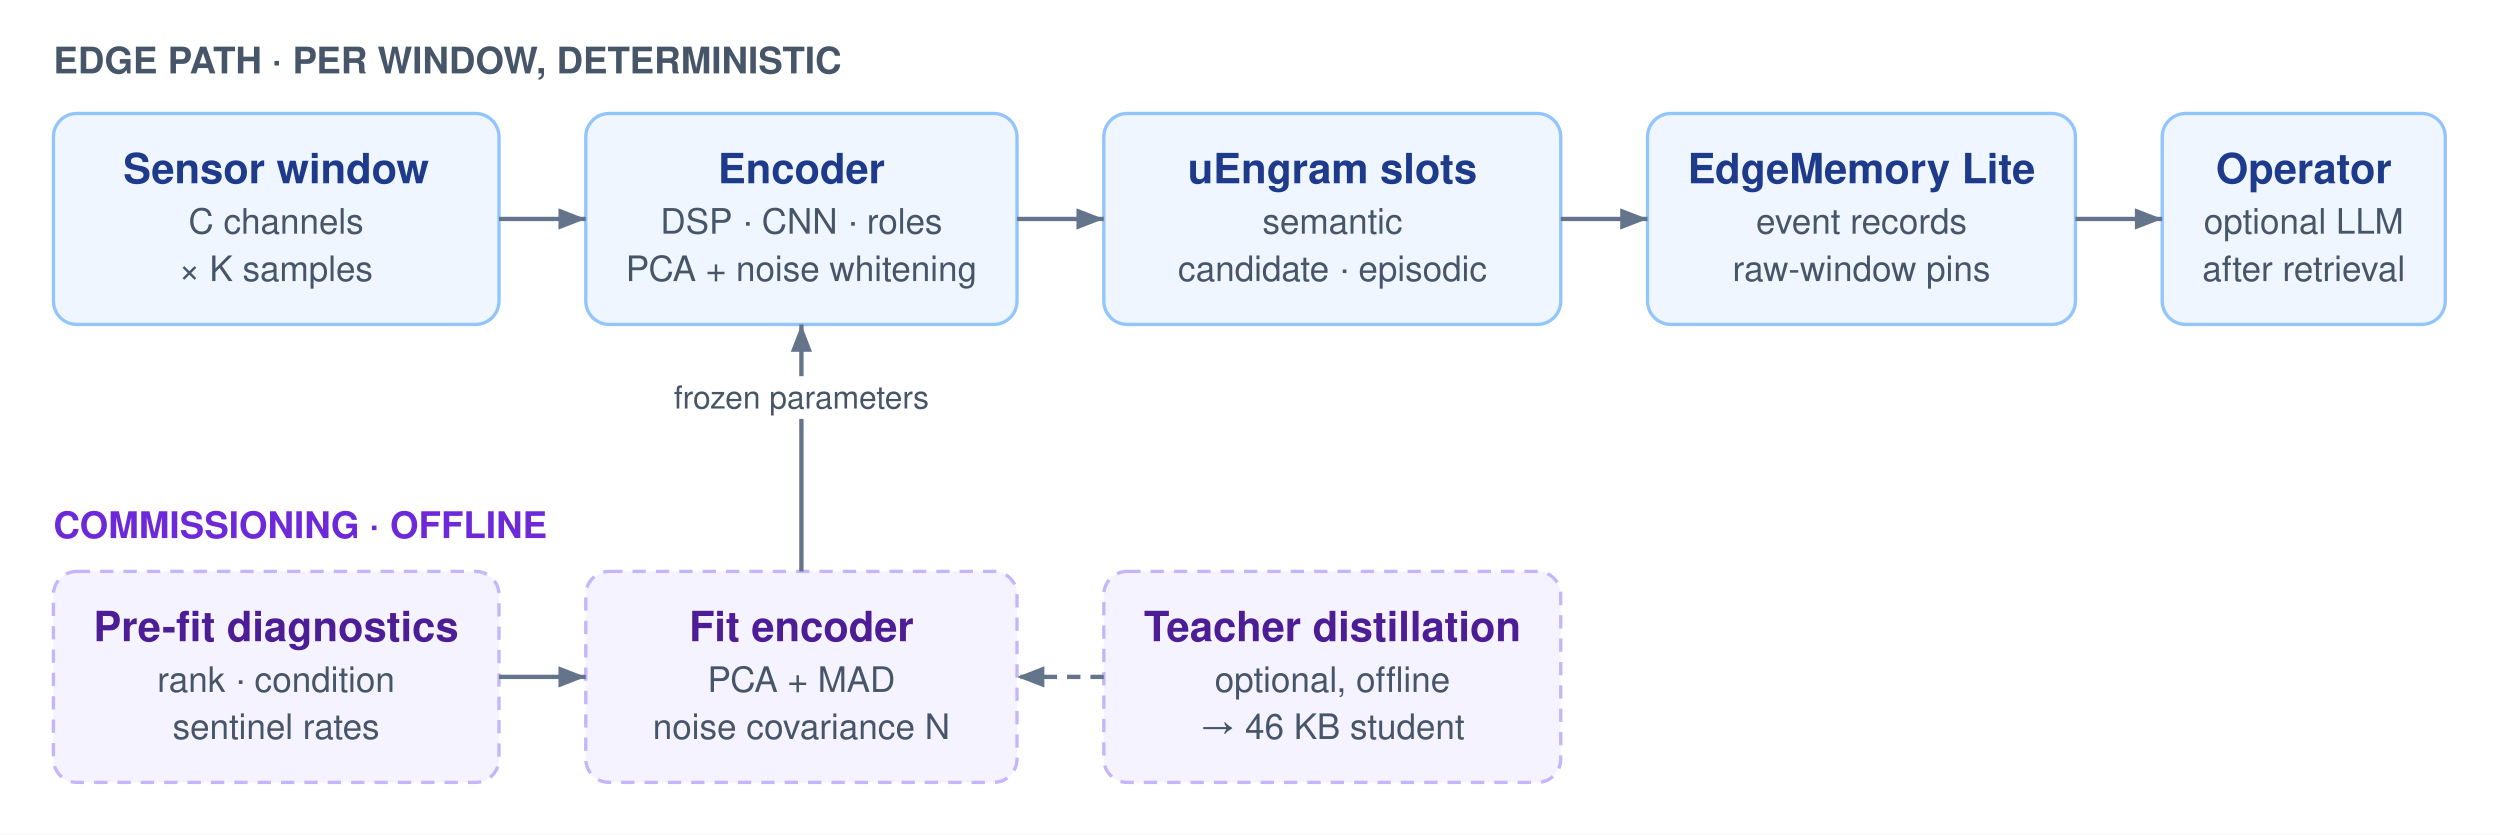
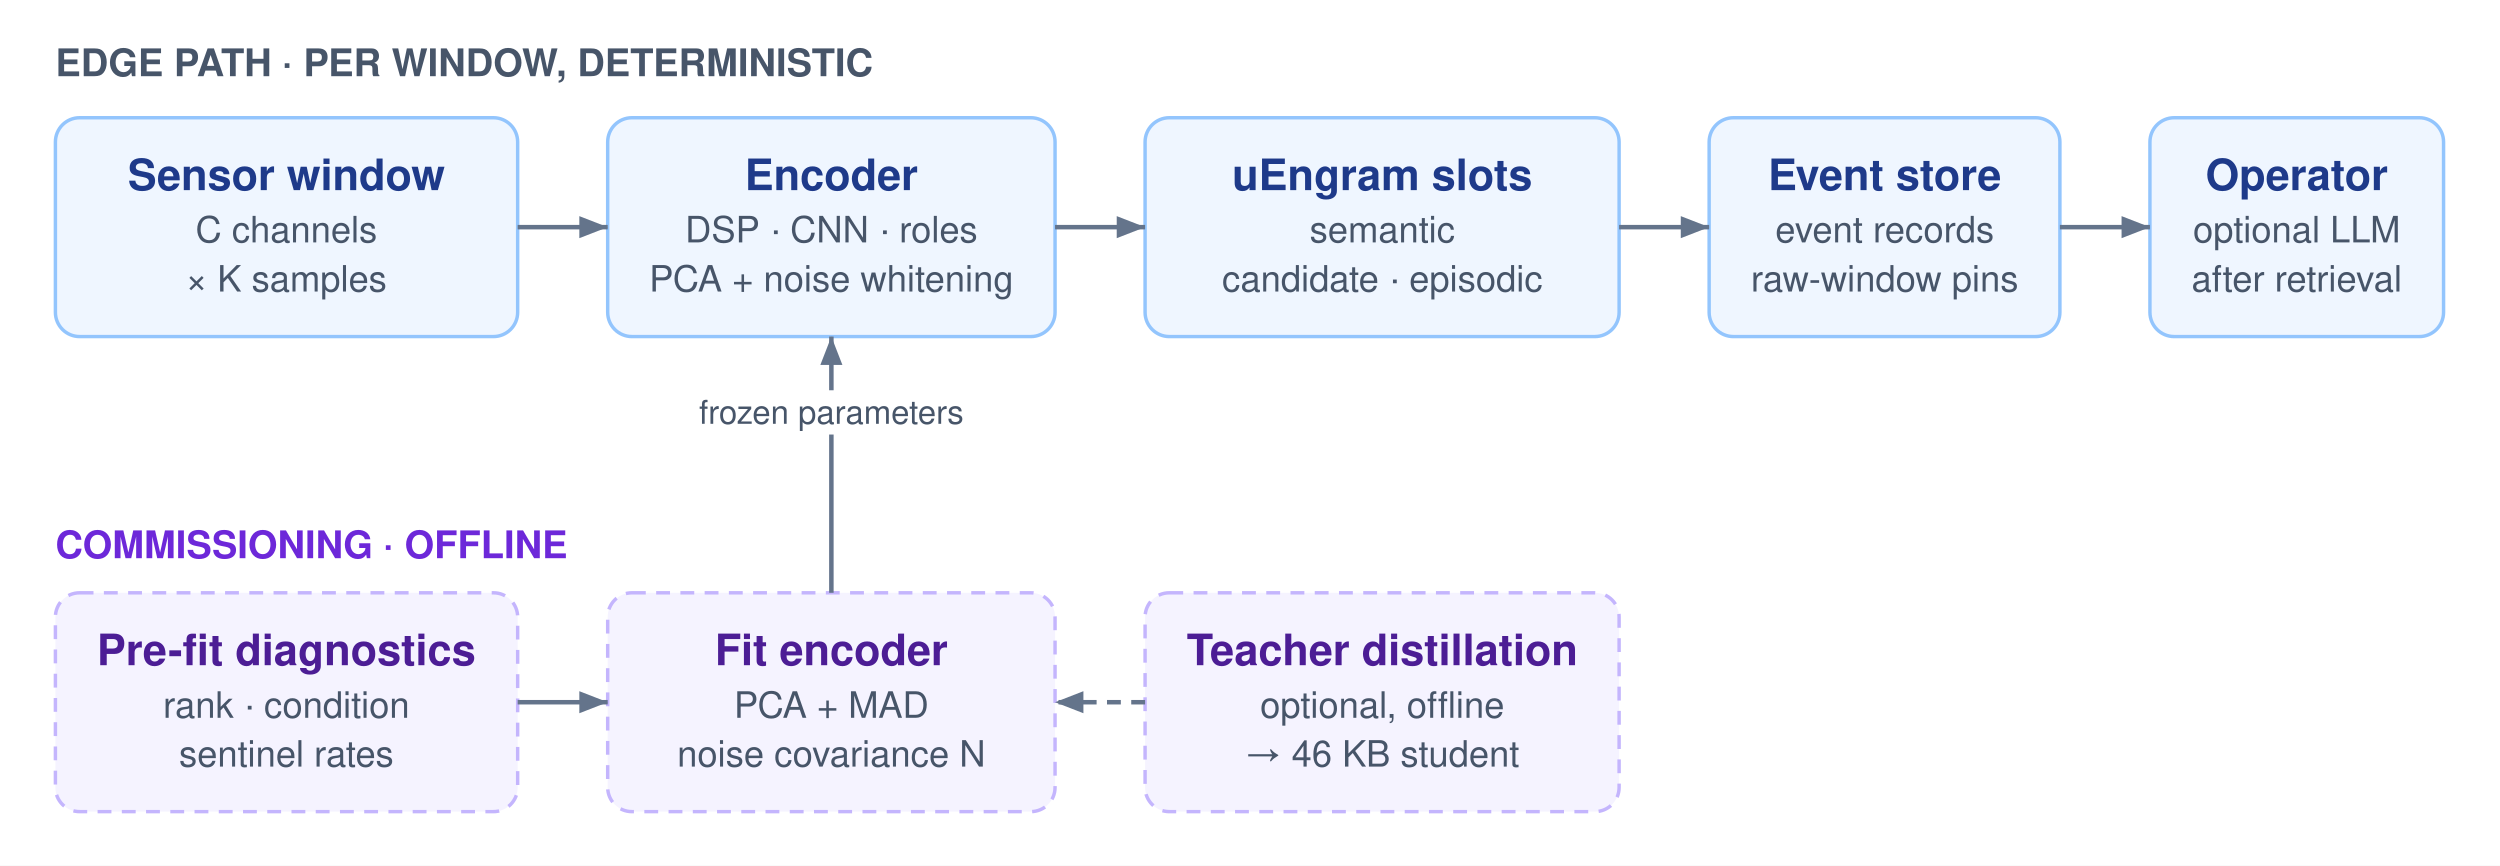
- <svg xmlns="http://www.w3.org/2000/svg" viewBox="0 0 749 250" role="img" aria-label="arch" font-family="'Nimbus Sans', Helvetica, Arial, sans-serif">
+ <svg xmlns="http://www.w3.org/2000/svg" viewBox="0 0 722 250" role="img" aria-label="arch" font-family="'Nimbus Sans', Helvetica, Arial, sans-serif">
  <defs>
    <marker id="arch-arrow" viewBox="0 0 10 10" refX="9" refY="5" markerWidth="7" markerHeight="7" orient="auto-start-reverse">
      <path d="M 0 1.5 L 9 5 L 0 8.5 z" fill="#64748b" />
    </marker>
  </defs>
-   <rect width="749" height="250" fill="#ffffff" />
+   <rect width="722" height="250" fill="#ffffff" />
  <rect x="16.0" y="34.0" width="133.5" height="63.2" rx="7" fill="#eff6ff" stroke="#93c5fd" stroke-width="1.0" />
  <text x="82.7" y="54.9" font-size="12.5" font-weight="700" fill="#1e3a8a" text-anchor="middle">Sensor window</text>
  <text x="82.7" y="70.0" font-size="10.5" fill="#475569" text-anchor="middle">C channels</text>
  <text x="82.7" y="84.2" font-size="10.5" fill="#475569" text-anchor="middle">× K samples</text>
  <rect x="175.5" y="34.0" width="129.2" height="63.2" rx="7" fill="#eff6ff" stroke="#93c5fd" stroke-width="1.0" />
  <text x="240.1" y="54.9" font-size="12.5" font-weight="700" fill="#1e3a8a" text-anchor="middle">Encoder</text>
  <text x="240.1" y="70.0" font-size="10.5" fill="#475569" text-anchor="middle">DSP · CNN · roles</text>
  <text x="240.1" y="84.2" font-size="10.5" fill="#475569" text-anchor="middle">PCA + noise whitening</text>
  <rect x="330.7" y="34.0" width="136.9" height="63.2" rx="7" fill="#eff6ff" stroke="#93c5fd" stroke-width="1.0" />
  <text x="399.2" y="54.9" font-size="12.5" font-weight="700" fill="#1e3a8a" text-anchor="middle">uEngram slots</text>
  <text x="399.2" y="70.0" font-size="10.5" fill="#475569" text-anchor="middle">semantic</text>
  <text x="399.2" y="84.2" font-size="10.5" fill="#475569" text-anchor="middle">candidate · episodic</text>
-   <rect x="493.6" y="34.0" width="128.2" height="63.2" rx="7" fill="#eff6ff" stroke="#93c5fd" stroke-width="1.0" />
-   <text x="557.7" y="54.9" font-size="12.5" font-weight="700" fill="#1e3a8a" text-anchor="middle">EdgeMemory Lite</text>
-   <text x="557.7" y="70.0" font-size="10.5" fill="#475569" text-anchor="middle">event records</text>
-   <text x="557.7" y="84.2" font-size="10.5" fill="#475569" text-anchor="middle">raw-window pins</text>
-   <rect x="647.8" y="34.0" width="84.8" height="63.2" rx="7" fill="#eff6ff" stroke="#93c5fd" stroke-width="1.0" />
-   <text x="690.2" y="54.9" font-size="12.5" font-weight="700" fill="#1e3a8a" text-anchor="middle">Operator</text>
-   <text x="690.2" y="70.0" font-size="10.5" fill="#475569" text-anchor="middle">optional LLM</text>
-   <text x="690.2" y="84.2" font-size="10.5" fill="#475569" text-anchor="middle">after retrieval</text>
+   <rect x="493.6" y="34.0" width="101.3" height="63.2" rx="7" fill="#eff6ff" stroke="#93c5fd" stroke-width="1.0" />
+   <text x="544.3" y="54.9" font-size="12.5" font-weight="700" fill="#1e3a8a" text-anchor="middle">Event store</text>
+   <text x="544.3" y="70.0" font-size="10.5" fill="#475569" text-anchor="middle">event records</text>
+   <text x="544.3" y="84.2" font-size="10.5" fill="#475569" text-anchor="middle">raw-window pins</text>
+   <rect x="620.9" y="34.0" width="84.8" height="63.2" rx="7" fill="#eff6ff" stroke="#93c5fd" stroke-width="1.0" />
+   <text x="663.3" y="54.9" font-size="12.5" font-weight="700" fill="#1e3a8a" text-anchor="middle">Operator</text>
+   <text x="663.3" y="70.0" font-size="10.5" fill="#475569" text-anchor="middle">optional LLM</text>
+   <text x="663.3" y="84.2" font-size="10.5" fill="#475569" text-anchor="middle">after retrieval</text>
  <rect x="16.0" y="171.2" width="133.5" height="63.2" rx="7" fill="#f5f3ff" stroke="#c4b5fd" stroke-width="1.0" stroke-dasharray="4 3" />
  <text x="82.7" y="192.1" font-size="12.5" font-weight="700" fill="#4c1d95" text-anchor="middle">Pre-fit diagnostics</text>
  <text x="82.7" y="207.3" font-size="10.5" fill="#475569" text-anchor="middle">rank · condition</text>
  <text x="82.7" y="221.4" font-size="10.5" fill="#475569" text-anchor="middle">sentinel rates</text>
  <rect x="175.5" y="171.2" width="129.2" height="63.2" rx="7" fill="#f5f3ff" stroke="#c4b5fd" stroke-width="1.0" stroke-dasharray="4 3" />
  <text x="240.1" y="192.1" font-size="12.5" font-weight="700" fill="#4c1d95" text-anchor="middle">Fit encoder</text>
  <text x="240.1" y="207.3" font-size="10.5" fill="#475569" text-anchor="middle">PCA + MAD</text>
  <text x="240.1" y="221.4" font-size="10.5" fill="#475569" text-anchor="middle">noise covariance N</text>
  <rect x="330.7" y="171.2" width="136.9" height="63.2" rx="7" fill="#f5f3ff" stroke="#c4b5fd" stroke-width="1.0" stroke-dasharray="4 3" />
  <text x="399.2" y="192.1" font-size="12.5" font-weight="700" fill="#4c1d95" text-anchor="middle">Teacher distillation</text>
  <text x="399.2" y="207.3" font-size="10.5" fill="#475569" text-anchor="middle">optional, offline</text>
  <text x="399.2" y="221.4" font-size="10.5" fill="#475569" text-anchor="middle">→ 46 KB student</text>
  <text x="16.0" y="22.0" font-size="11" font-weight="700" fill="#475569" text-anchor="start">EDGE PATH · PER WINDOW, DETERMINISTIC</text>
  <text x="16.0" y="161.2" font-size="11" font-weight="700" fill="#6d28d9" text-anchor="start">COMMISSIONING · OFFLINE</text>
  <path d="M 149.5 65.6 L 175.5 65.6" fill="none" stroke="#64748b" stroke-width="1.3" marker-end="url(#arch-arrow)" />
  <path d="M 304.7 65.6 L 330.7 65.6" fill="none" stroke="#64748b" stroke-width="1.3" marker-end="url(#arch-arrow)" />
  <path d="M 467.6 65.6 L 493.6 65.6" fill="none" stroke="#64748b" stroke-width="1.3" marker-end="url(#arch-arrow)" />
-   <path d="M 621.8 65.6 L 647.8 65.6" fill="none" stroke="#64748b" stroke-width="1.3" marker-end="url(#arch-arrow)" />
+   <path d="M 594.9 65.6 L 620.9 65.6" fill="none" stroke="#64748b" stroke-width="1.3" marker-end="url(#arch-arrow)" />
  <path d="M 149.5 202.8 L 175.5 202.8" fill="none" stroke="#64748b" stroke-width="1.3" marker-end="url(#arch-arrow)" />
  <path d="M 330.7 202.8 L 304.7 202.8" fill="none" stroke="#64748b" stroke-width="1.3" stroke-dasharray="4 3" marker-end="url(#arch-arrow)" />
  <path d="M 240.1 171.2 L 240.1 97.2" fill="none" stroke="#64748b" stroke-width="1.3" marker-end="url(#arch-arrow)" />
  <rect x="197.9" y="112.7" width="84.4" height="12.8" rx="3" fill="#ffffff" stroke="none" stroke-width="1.0" />
  <text x="240.1" y="122.4" font-size="9.5" fill="#475569" text-anchor="middle">frozen parameters</text>
</svg>
